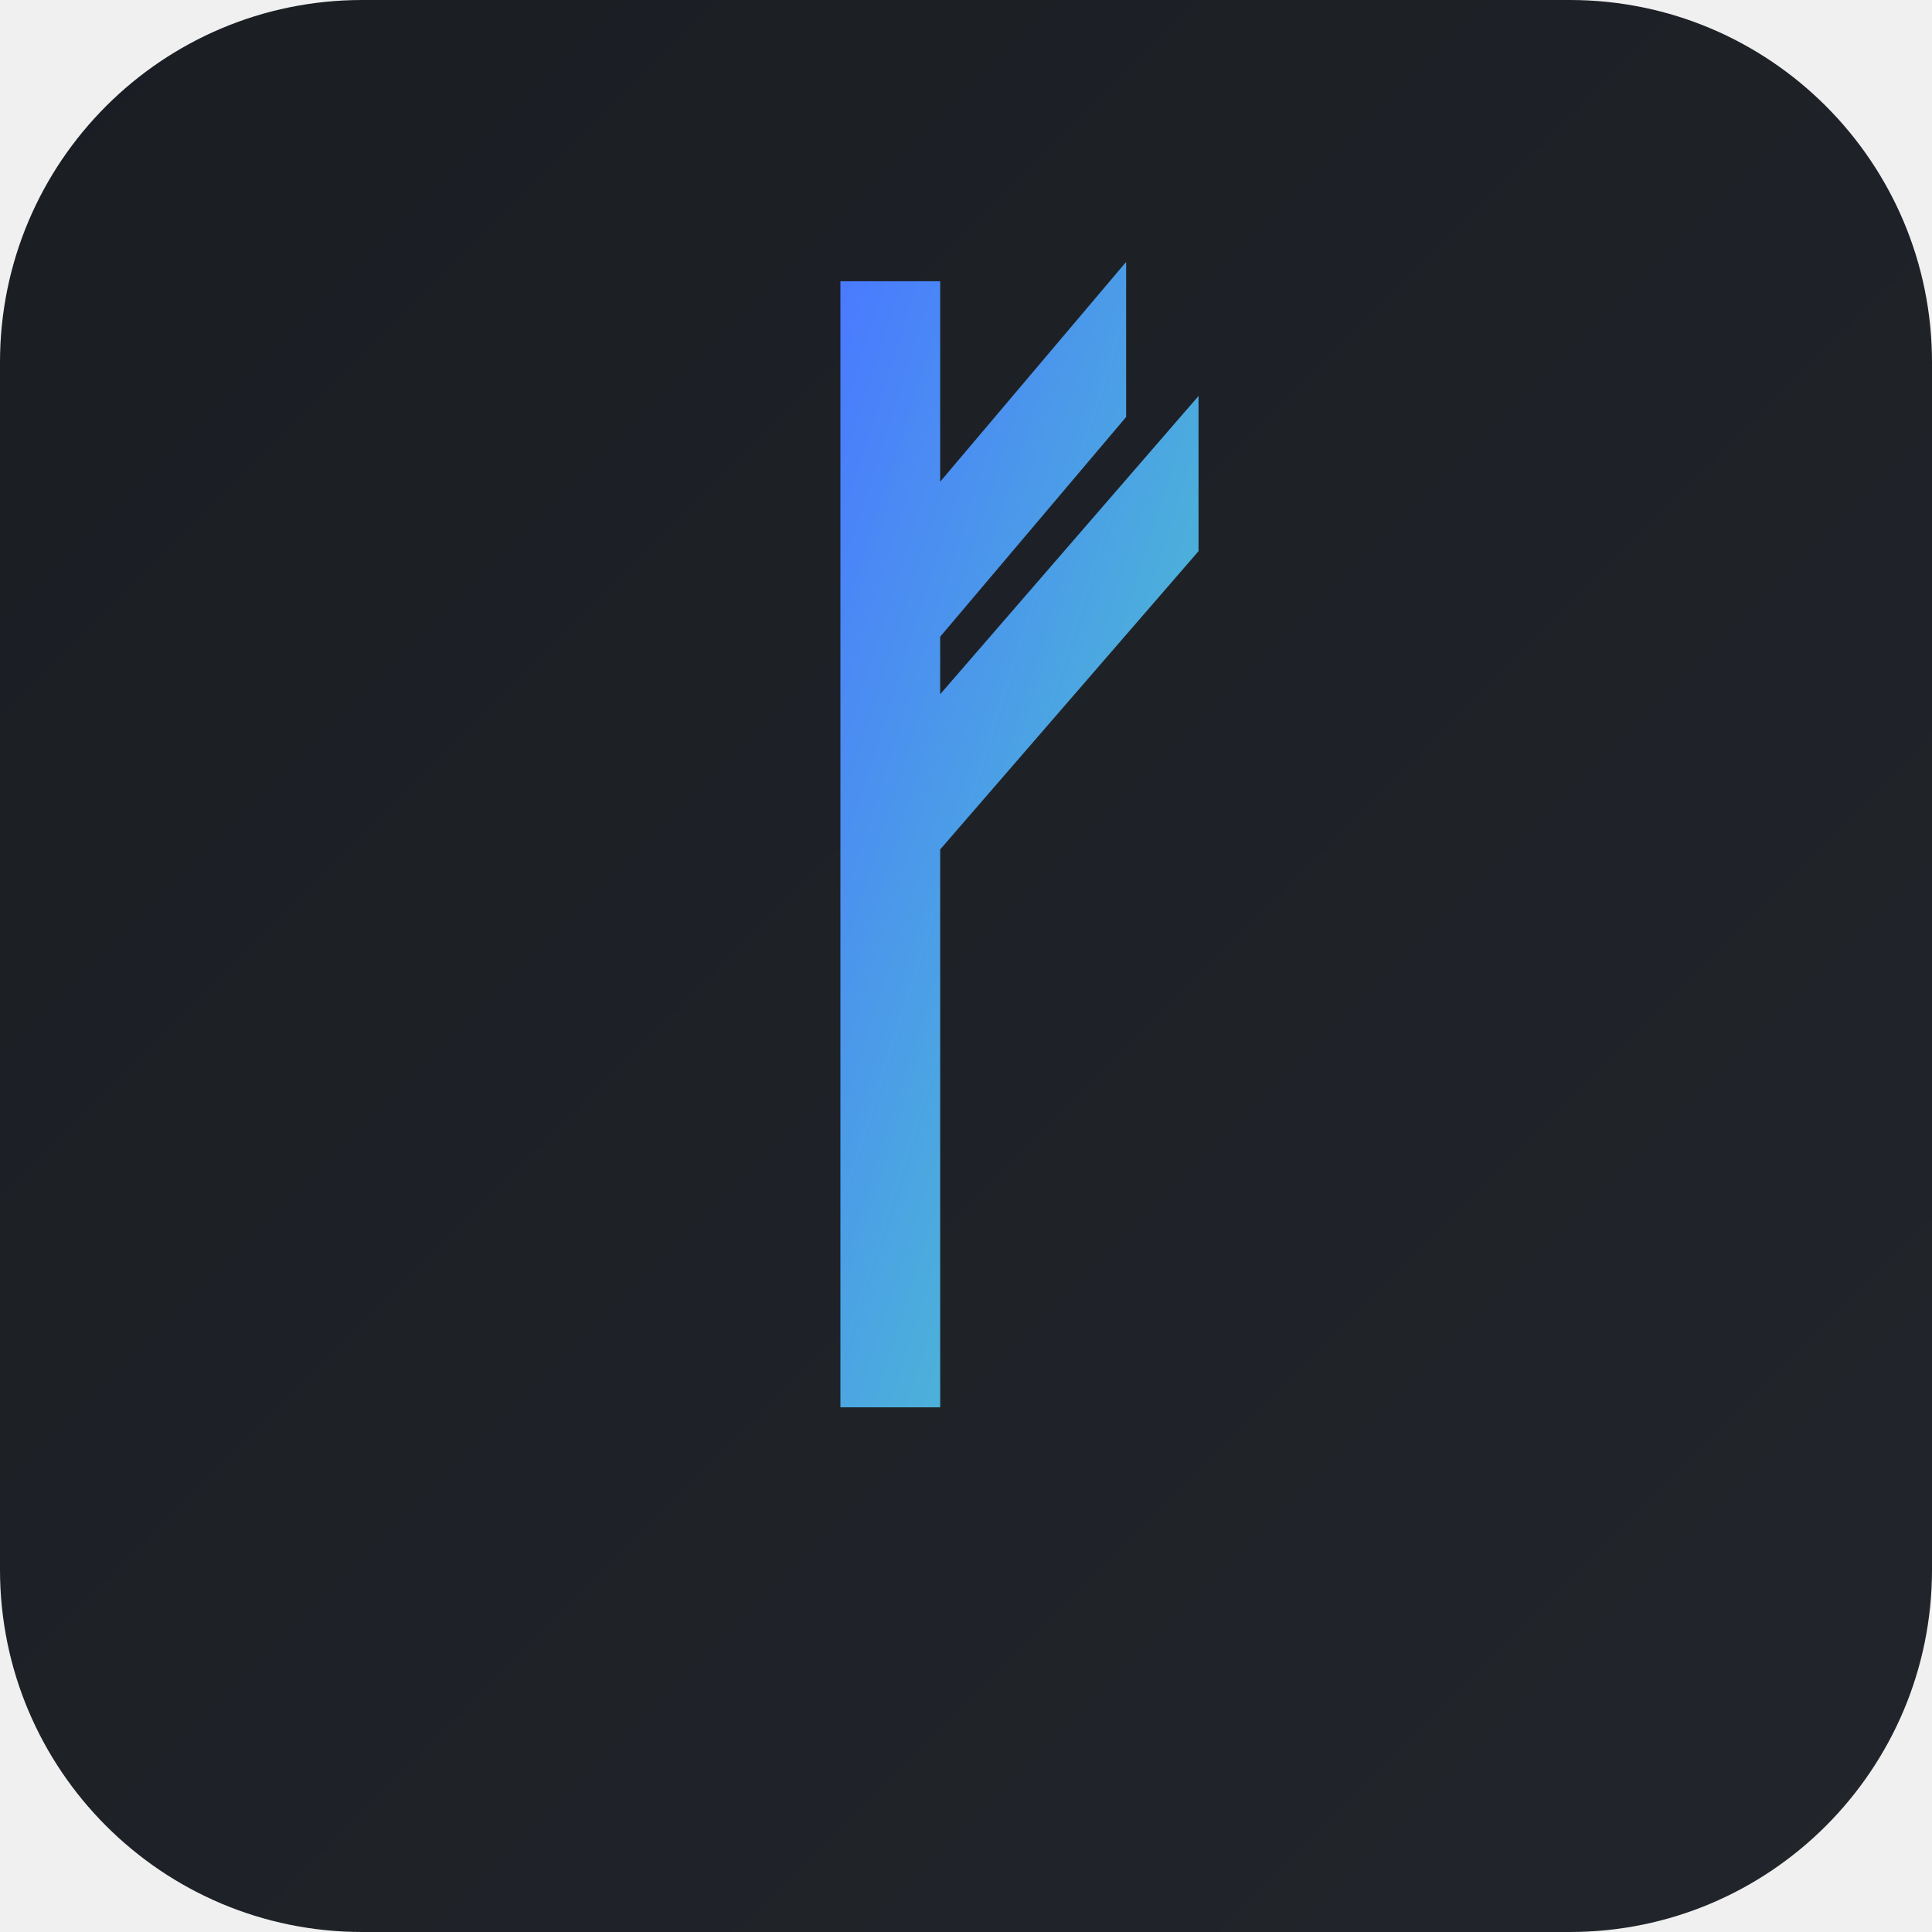
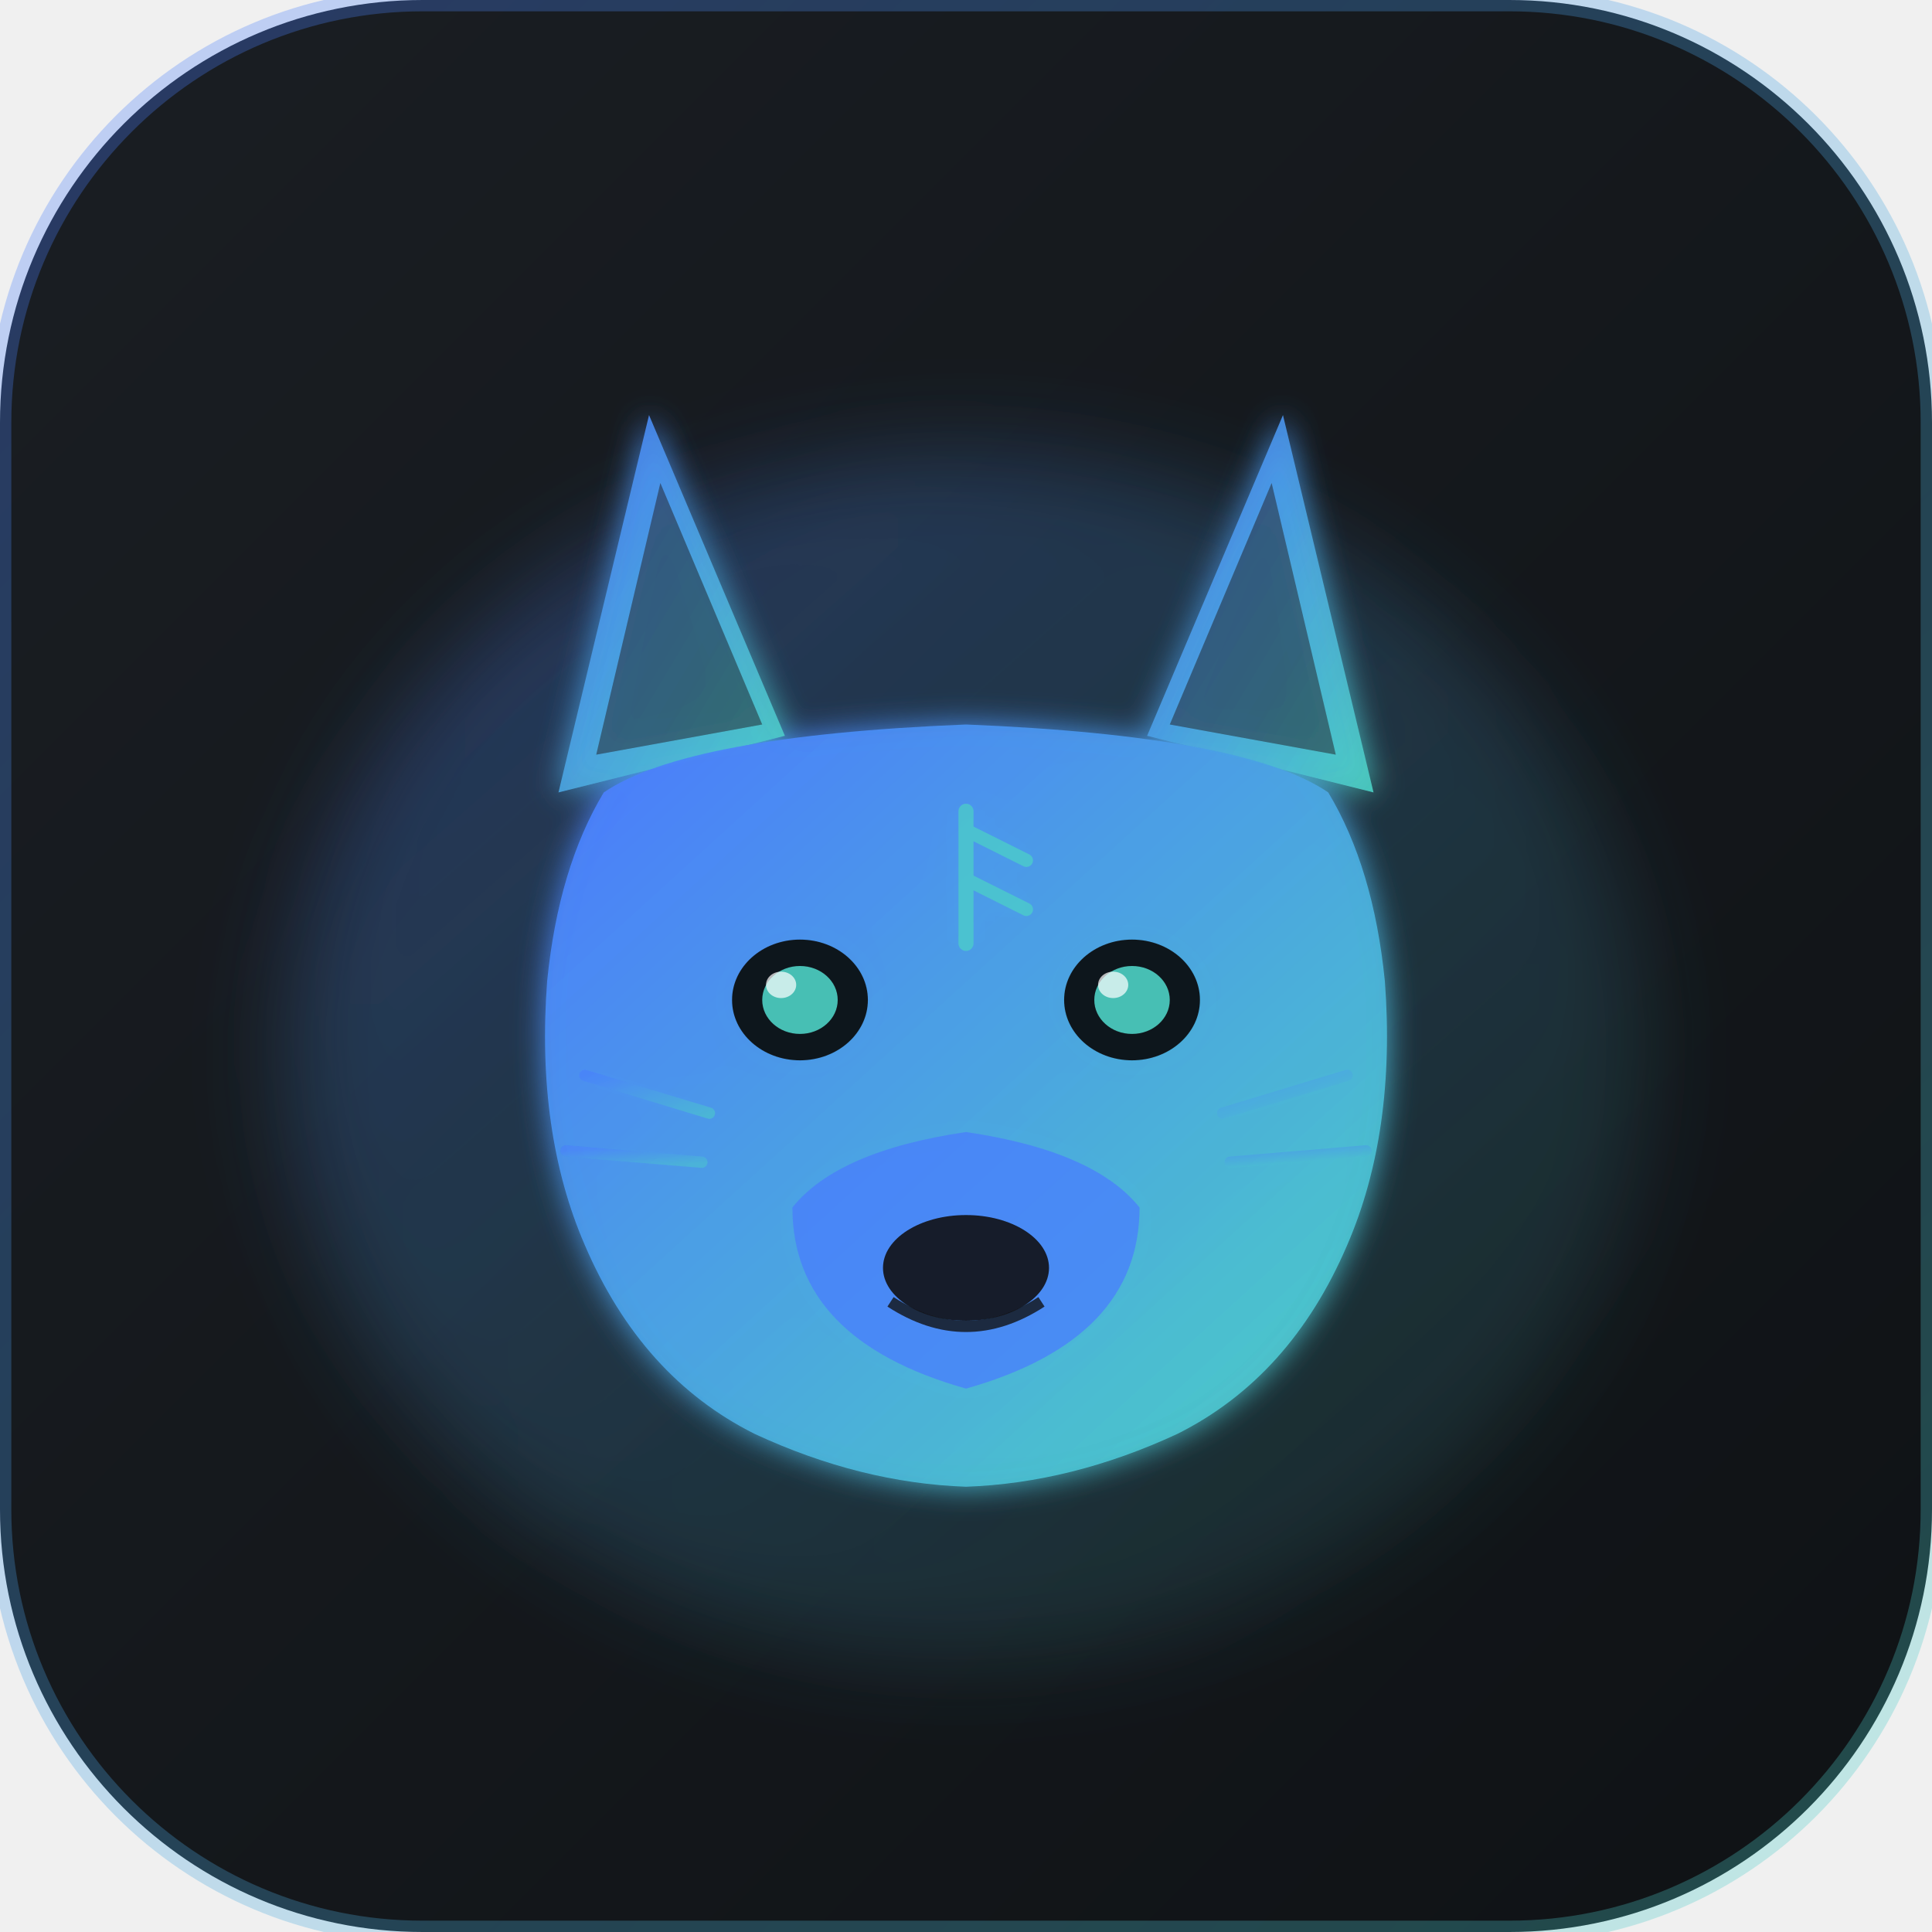
<svg xmlns="http://www.w3.org/2000/svg" viewBox="0 0 512 512">
  <defs>
    <linearGradient id="bg" x1="0%" y1="0%" x2="100%" y2="100%">
-       <stop offset="0%" style="stop-color:#1a1e23" />
-       <stop offset="100%" style="stop-color:#22262C" />
+       <stop offset="0%" stop-color="#1a1e23" />
+       <stop offset="100%" stop-color="#0f1215" />
    </linearGradient>
-     <linearGradient id="wolf" x1="0%" y1="0%" x2="100%" y2="100%">
-       <stop offset="0%" style="stop-color:#4A7AFF" />
-       <stop offset="100%" style="stop-color:#4DD1C4" />
+     <linearGradient id="primary" x1="0%" y1="0%" x2="100%" y2="100%">
+       <stop offset="0%" stop-color="#4A7AFF" />
+       <stop offset="100%" stop-color="#4DD1C4" />
    </linearGradient>
+     <linearGradient id="glow" x1="0%" y1="0%" x2="100%" y2="100%">
+       <stop offset="0%" stop-color="#4A7AFF" stop-opacity="0.3" />
+       <stop offset="100%" stop-color="#4DD1C4" stop-opacity="0.1" />
+     </linearGradient>
+     <filter id="blur">
+       <feGaussianBlur stdDeviation="12" />
+     </filter>
+     <filter id="softglow">
+       <feGaussianBlur stdDeviation="4" result="blur" />
+       <feMerge>
+         <feMergeNode in="blur" />
+         <feMergeNode in="SourceGraphic" />
+       </feMerge>
+     </filter>
+     <clipPath id="round">
+       <rect width="512" height="512" rx="112" />
+     </clipPath>
  </defs>
-   <rect width="512" height="512" rx="96" fill="url(#bg)" />
-   <text x="256" y="340" font-family="serif" font-size="320" font-weight="bold" fill="url(#wolf)" text-anchor="middle" dominant-baseline="auto">ᚠ</text>
+   <rect width="512" height="512" rx="112" fill="url(#bg)" />
+   <ellipse cx="256" cy="280" rx="180" ry="160" fill="url(#glow)" filter="url(#blur)" />
+   <g clip-path="url(#round)" filter="url(#softglow)">
+     <polygon points="148,210 172,110 208,195" fill="url(#primary)" opacity="0.9" />
+     <polygon points="364,210 340,110 304,195" fill="url(#primary)" opacity="0.9" />
+     <polygon points="158,200 175,128 202,192" fill="#1a1e23" opacity="0.5" />
+     <polygon points="354,200 337,128 310,192" fill="#1a1e23" opacity="0.5" />
+     <path d="M 160 210              Q 148 230 145 260              Q 142 300 155 330              Q 170 365 200 380              Q 228 393 256 394              Q 284 393 312 380              Q 342 365 357 330              Q 370 300 367 260              Q 364 230 352 210              Q 330 195 256 192              Q 182 195 160 210 Z" fill="url(#primary)" opacity="0.95" />
+     <path d="M 210 320              Q 210 355 256 368              Q 302 355 302 320              Q 290 305 256 300              Q 222 305 210 320 Z" fill="#4A7AFF" opacity="0.7" />
+     <ellipse cx="256" cy="336" rx="22" ry="14" fill="#0f1215" opacity="0.9" />
+     <ellipse cx="212" cy="265" rx="18" ry="16" fill="#0f1215" opacity="0.95" />
+     <ellipse cx="300" cy="265" rx="18" ry="16" fill="#0f1215" opacity="0.95" />
+     <ellipse cx="212" cy="265" rx="10" ry="9" fill="#4DD1C4" opacity="0.9" />
+     <ellipse cx="300" cy="265" rx="10" ry="9" fill="#4DD1C4" opacity="0.9" />
+     <ellipse cx="207" cy="261" rx="4" ry="3.5" fill="white" opacity="0.7" />
+     <ellipse cx="295" cy="261" rx="4" ry="3.5" fill="white" opacity="0.7" />
+     <path d="M 236 345 Q 256 358 276 345" stroke="#0f1215" stroke-width="3" fill="none" opacity="0.8" />
+     <path d="M 155 285 L 188 295" stroke="url(#primary)" stroke-width="3" stroke-linecap="round" opacity="0.5" />
+     <path d="M 150 305 L 186 308" stroke="url(#primary)" stroke-width="3" stroke-linecap="round" opacity="0.4" />
+     <path d="M 357 285 L 324 295" stroke="url(#primary)" stroke-width="3" stroke-linecap="round" opacity="0.5" />
+     <path d="M 362 305 L 326 308" stroke="url(#primary)" stroke-width="3" stroke-linecap="round" opacity="0.4" />
+     <g opacity="0.7">
+       <line x1="256" y1="215" x2="256" y2="250" stroke="#4DD1C4" stroke-width="4" stroke-linecap="round" />
+       <line x1="256" y1="220" x2="272" y2="228" stroke="#4DD1C4" stroke-width="3.5" stroke-linecap="round" />
+       <line x1="256" y1="233" x2="272" y2="241" stroke="#4DD1C4" stroke-width="3.5" stroke-linecap="round" />
+     </g>
+   </g>
+   <rect width="512" height="512" rx="112" fill="none" stroke="url(#primary)" stroke-width="6" opacity="0.3" />
</svg>
